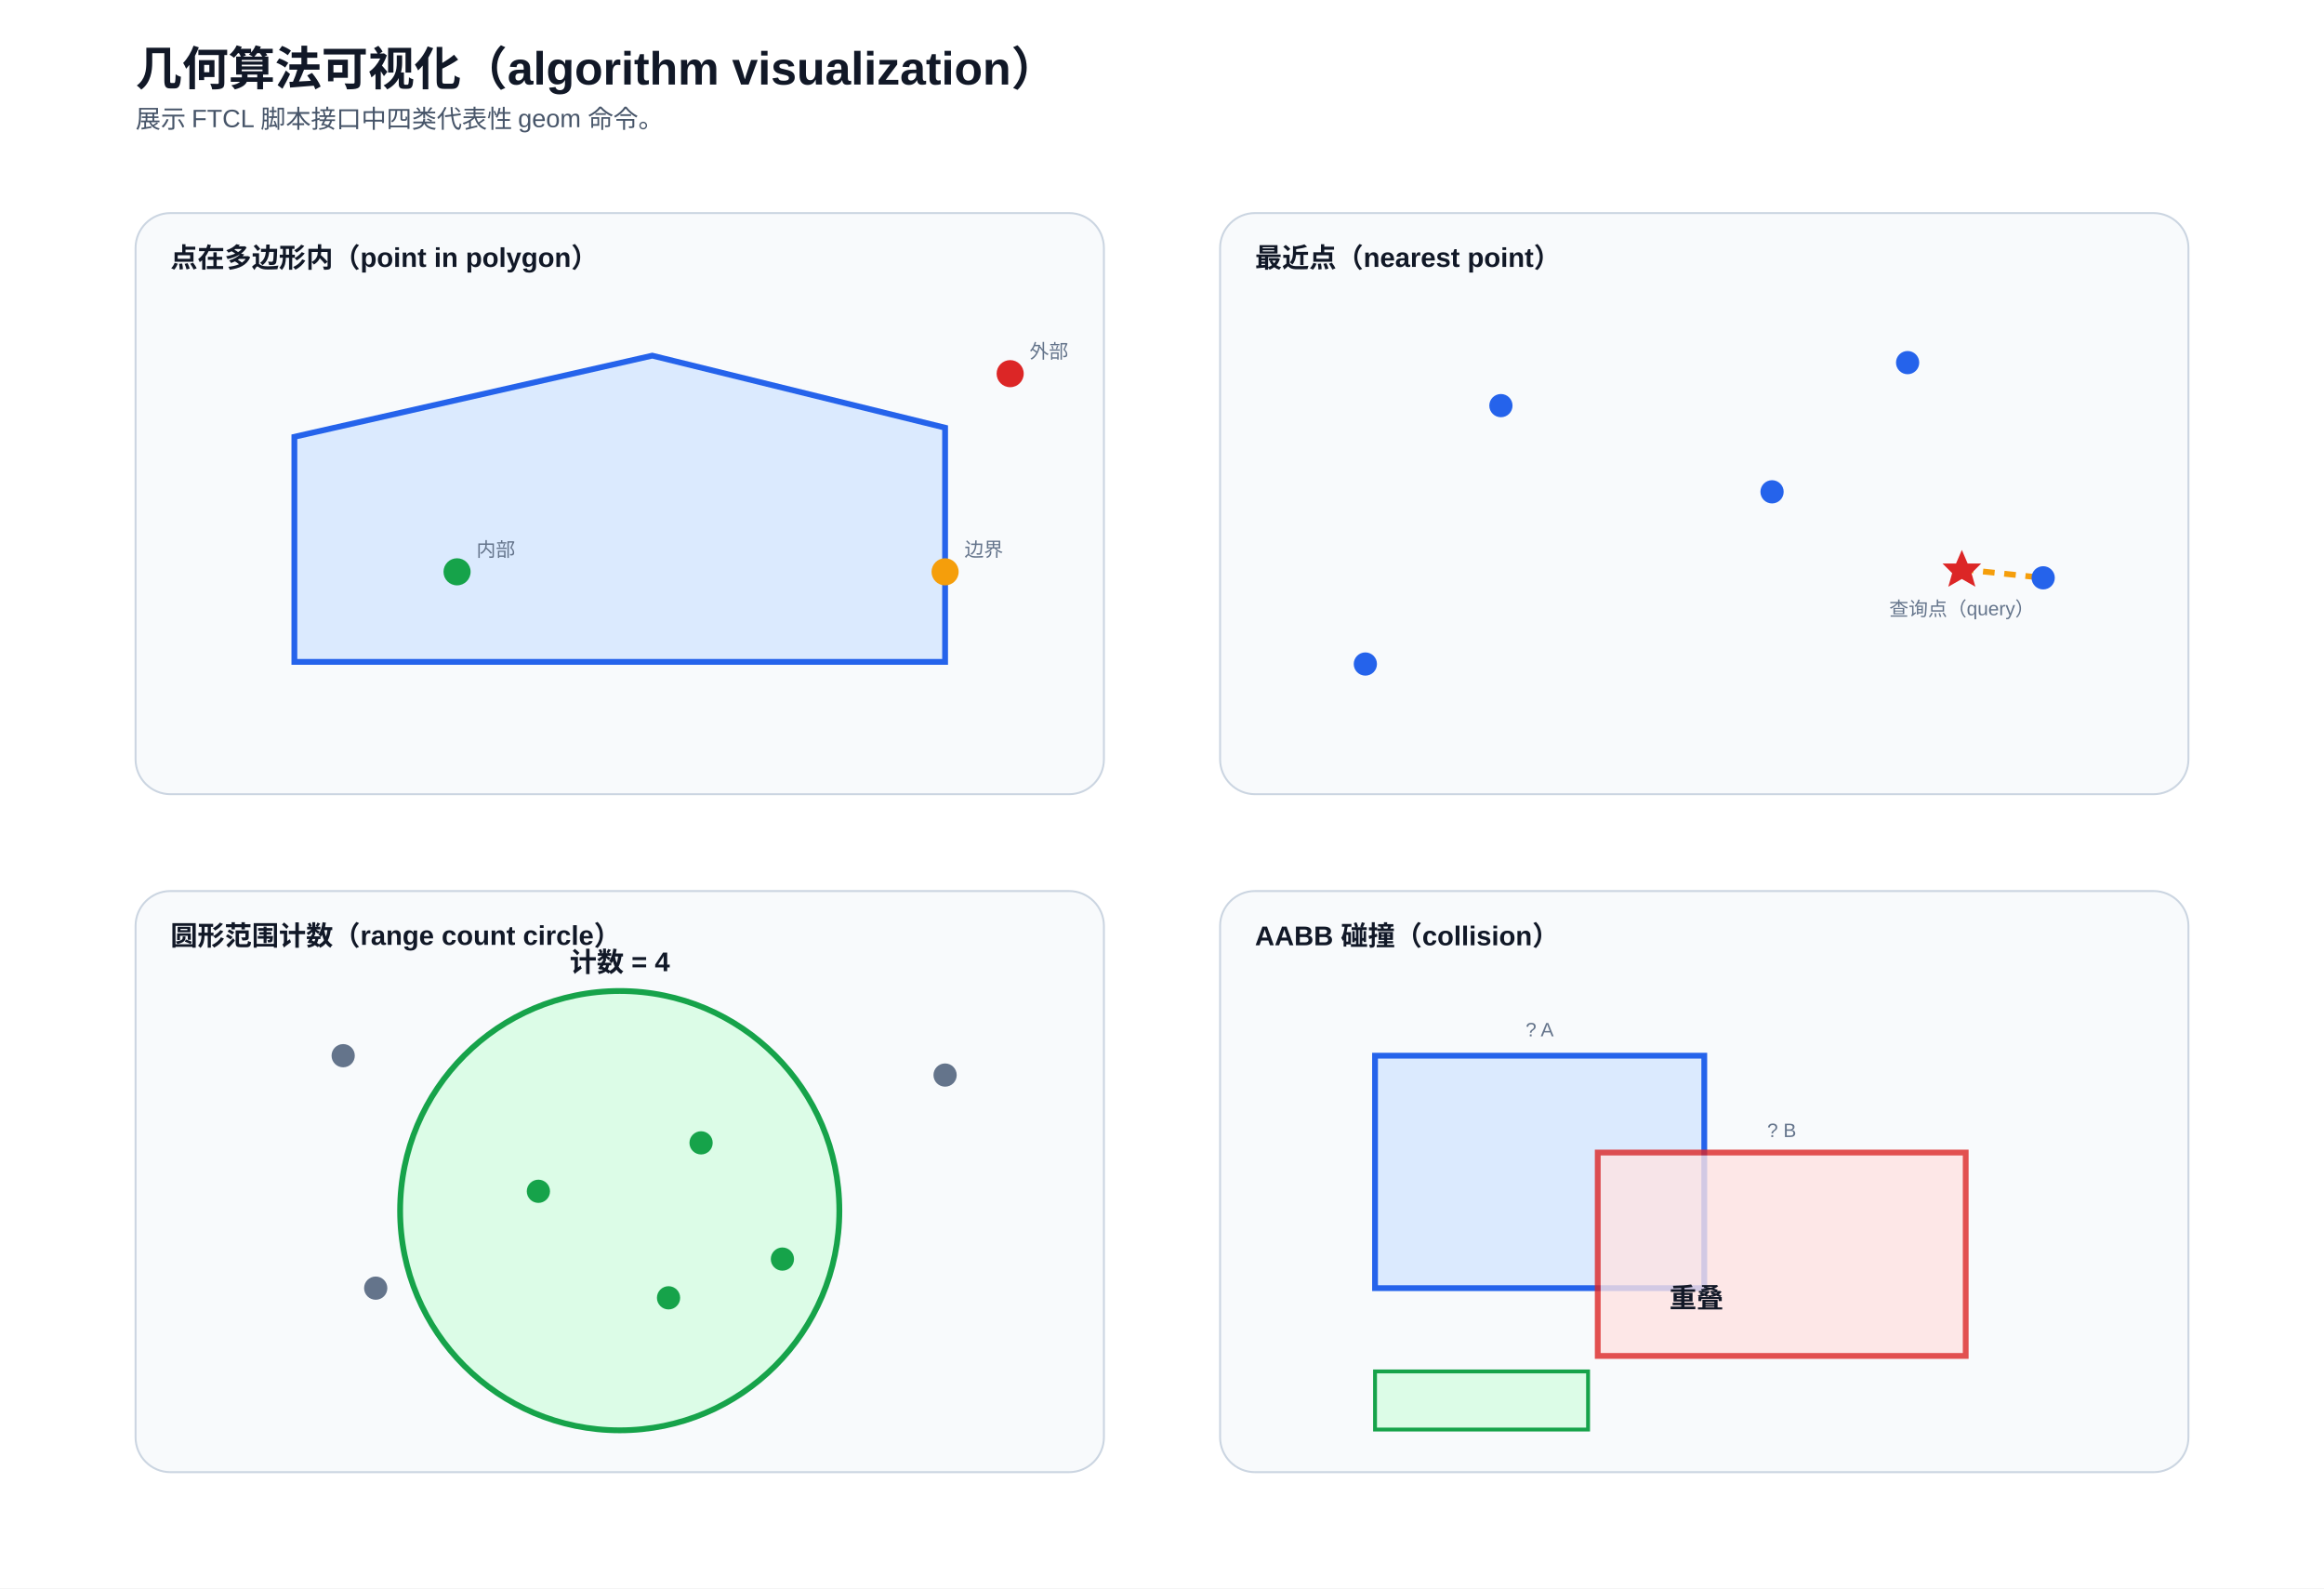
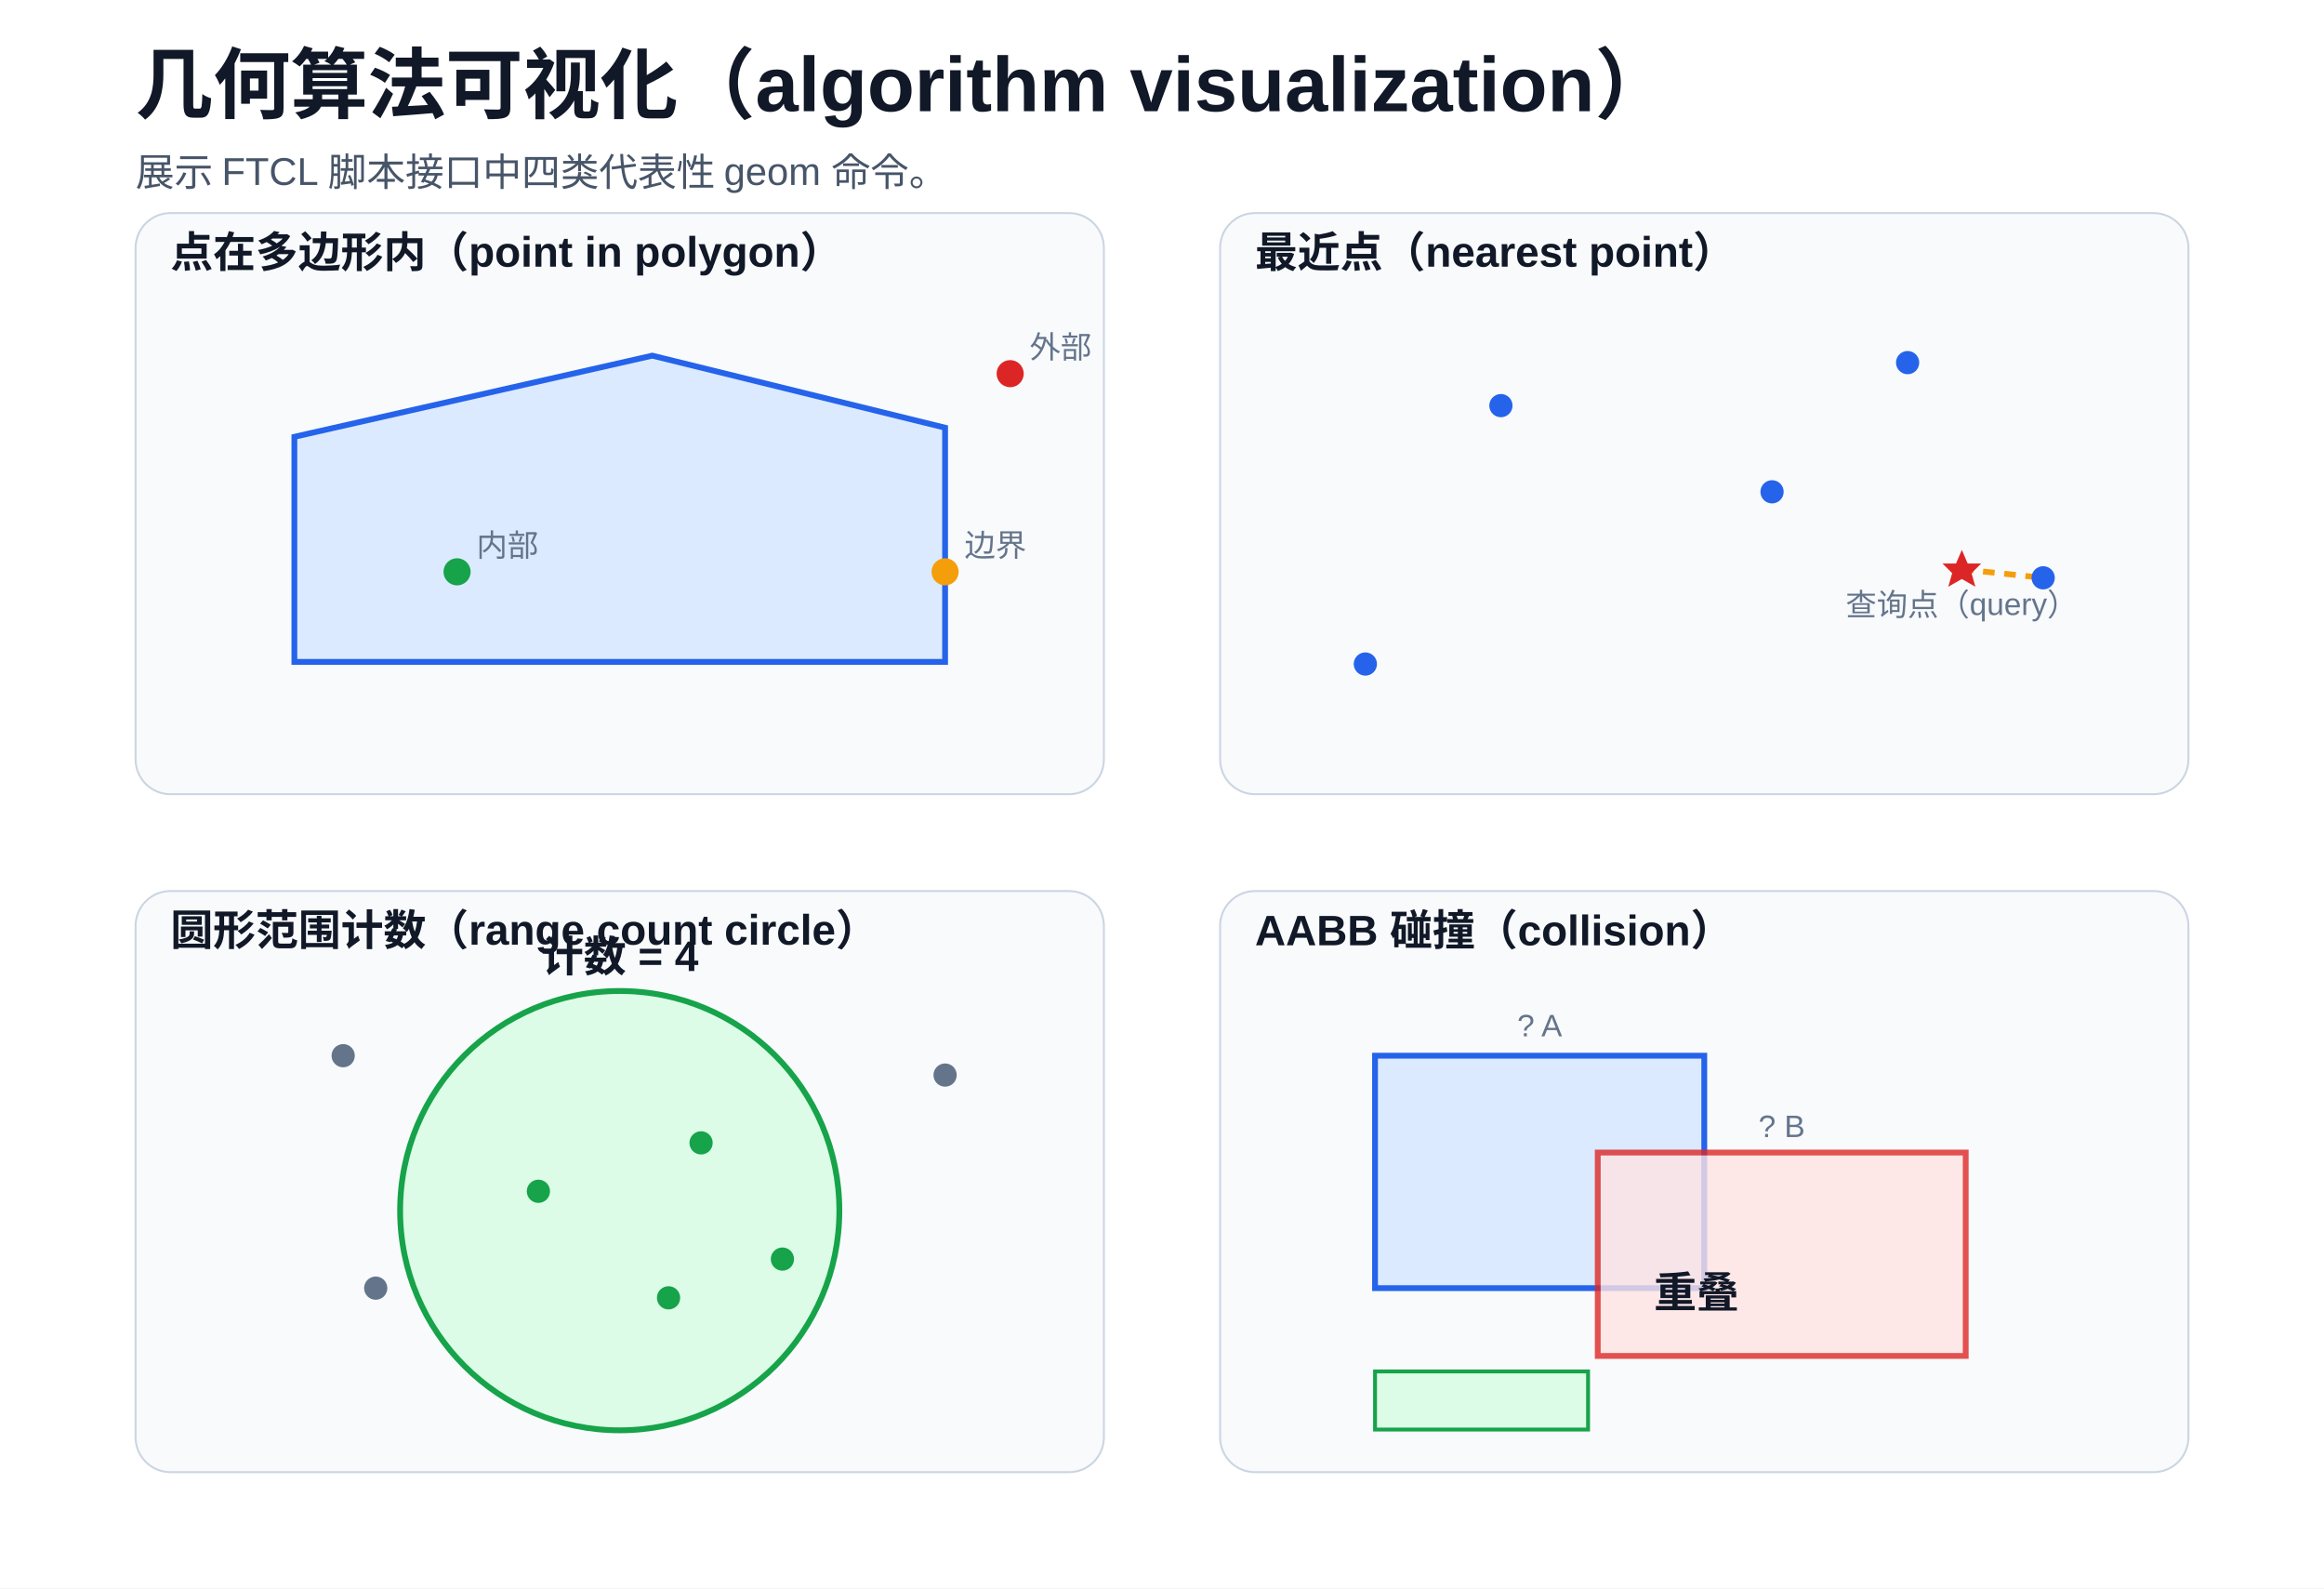
<svg xmlns="http://www.w3.org/2000/svg" width="1200" height="820" viewBox="0 0 1200 820" role="img">
  <style>
text{font-family:'AR PL UMing TW MBE','AR PL UMing CN','FandolHei','Microsoft YaHei','SimHei',Arial,Helvetica,sans-serif;fill:#111827;}
- .title{font-size:24px;font-weight:700;}
- .subtitle{font-size:13px;fill:#475569;}
- .label{font-size:14px;font-weight:700;}
- .small{font-size:12px;fill:#475569;}
- .tiny{font-size:10px;fill:#64748b;}
- .axis{font-size:12px;fill:#374151;}
+ .title{font-size:40px;font-weight:700;}
+ .subtitle{font-size:20px;fill:#475569;}
+ .label{font-size:22px;font-weight:700;}
+ .small{font-size:18px;fill:#475569;}
+ .tiny{font-size:16px;fill:#64748b;}
+ .axis{font-size:18px;fill:#374151;}
.box{stroke:#1f2937;stroke-width:1.4;rx:14;ry:14;}
</style>
  <defs>
    <marker id="arrow" markerWidth="10" markerHeight="10" refX="8" refY="3" orient="auto" markerUnits="strokeWidth">
      <path d="M0,0 L0,6 L9,3 z" fill="#334155" />
    </marker>
    <filter id="shadow" x="-10%" y="-10%" width="120%" height="130%">
      <feDropShadow dx="0" dy="3" stdDeviation="4" flood-color="#0f172a" flood-opacity="0.12" />
    </filter>
  </defs>
  <rect x="0" y="0" width="1200" height="820" fill="#ffffff" />
-   <text class="title" x="70.00" y="44.00" text-anchor="start">几何算法可视化（algorithm visualization）</text>
-   <text class="subtitle" x="70.00" y="66.00" text-anchor="start">展示 FTCL 脚本接口中四类代表性 geom 命令。</text>
+   <text class="title" x="70.00" y="58.00" text-anchor="start">几何算法可视化（algorithm visualization）</text>
+   <text class="subtitle" x="70.00" y="96.00" text-anchor="start">展示 FTCL 脚本接口中四类代表性 geom 命令。</text>
  <rect x="70" y="110" width="500" height="300" rx="18" fill="#f8fafc" stroke="#cbd5e1" />
  <text class="label" x="88.00" y="138.00" text-anchor="start">点在多边形内（point in polygon）</text>
  <rect x="630" y="110" width="500" height="300" rx="18" fill="#f8fafc" stroke="#cbd5e1" />
  <text class="label" x="648.00" y="138.00" text-anchor="start">最近点（nearest point）</text>
  <rect x="70" y="460" width="500" height="300" rx="18" fill="#f8fafc" stroke="#cbd5e1" />
  <text class="label" x="88.00" y="488.00" text-anchor="start">圆形范围计数（range count circle）</text>
  <rect x="630" y="460" width="500" height="300" rx="18" fill="#f8fafc" stroke="#cbd5e1" />
  <text class="label" x="648.00" y="488.00" text-anchor="start">AABB 碰撞（collision）</text>
  <polygon points="152.0,341.7 488.0,341.7 488.0,220.8 336.8,183.6 152.0,225.5" fill="#dbeafe" stroke="#2563eb" stroke-width="3" />
  <circle cx="236.0" cy="295.2" r="7" fill="#16a34a" />
  <text class="tiny" x="246.00" y="287.23" text-anchor="start">内部</text>
  <circle cx="488.0" cy="295.2" r="7" fill="#f59e0b" />
  <text class="tiny" x="498.00" y="287.23" text-anchor="start">边界</text>
  <circle cx="521.6" cy="192.9" r="7" fill="#dc2626" />
  <text class="tiny" x="531.60" y="184.91" text-anchor="start">外部</text>
  <line x1="1013.0" y1="293.9" x2="1055.0" y2="298.3" stroke="#f59e0b" stroke-width="3" stroke-dasharray="6 5" />
  <circle cx="705.0" cy="342.8" r="6" fill="#2563eb" />
  <circle cx="775.0" cy="209.4" r="6" fill="#2563eb" />
  <circle cx="915.0" cy="253.9" r="6" fill="#2563eb" />
  <circle cx="1055.0" cy="298.3" r="6" fill="#2563eb" />
  <circle cx="985.0" cy="187.2" r="6" fill="#2563eb" />
  <path d="M1013.0,283.9 L1016.0,290.9 L1023.0,290.9 L1018.0,295.9 L1020.0,302.9 L1013.0,298.9 L1006.0,302.9 L1008.0,295.9 L1003.0,290.9 L1010.0,290.9 Z" fill="#dc2626" />
  <text class="tiny" x="1013.00" y="317.89" text-anchor="middle">查询点（query）</text>
  <circle cx="320.0" cy="625.0" r="113.4" fill="#dcfce7" stroke="#16a34a" stroke-width="3" />
  <circle cx="194.0" cy="665.0" r="6" fill="#64748b" />
  <circle cx="278.0" cy="615.0" r="6" fill="#16a34a" />
  <circle cx="362.0" cy="590.0" r="6" fill="#16a34a" />
  <circle cx="488.0" cy="555.0" r="6" fill="#64748b" />
  <circle cx="345.2" cy="670.0" r="6" fill="#16a34a" />
  <circle cx="177.2" cy="545.0" r="6" fill="#64748b" />
  <circle cx="404.0" cy="650.0" r="6" fill="#16a34a" />
  <text class="label" x="320.00" y="501.60" text-anchor="middle">计数 = 4</text>
  <rect x="710" y="545" width="170" height="120" fill="#dbeafe" stroke="#2563eb" stroke-width="3" />
  <rect x="825" y="595" width="190" height="105" fill="#fee2e2" stroke="#dc2626" stroke-width="3" opacity="0.8" />
  <rect x="710" y="708" width="110" height="30" fill="#dcfce7" stroke="#16a34a" stroke-width="2" />
  <text class="tiny" x="795.00" y="535.00" text-anchor="middle">? A</text>
  <text class="tiny" x="920.00" y="587.00" text-anchor="middle">? B</text>
  <text class="label" x="876.00" y="675.00" text-anchor="middle">重叠</text>
</svg>
